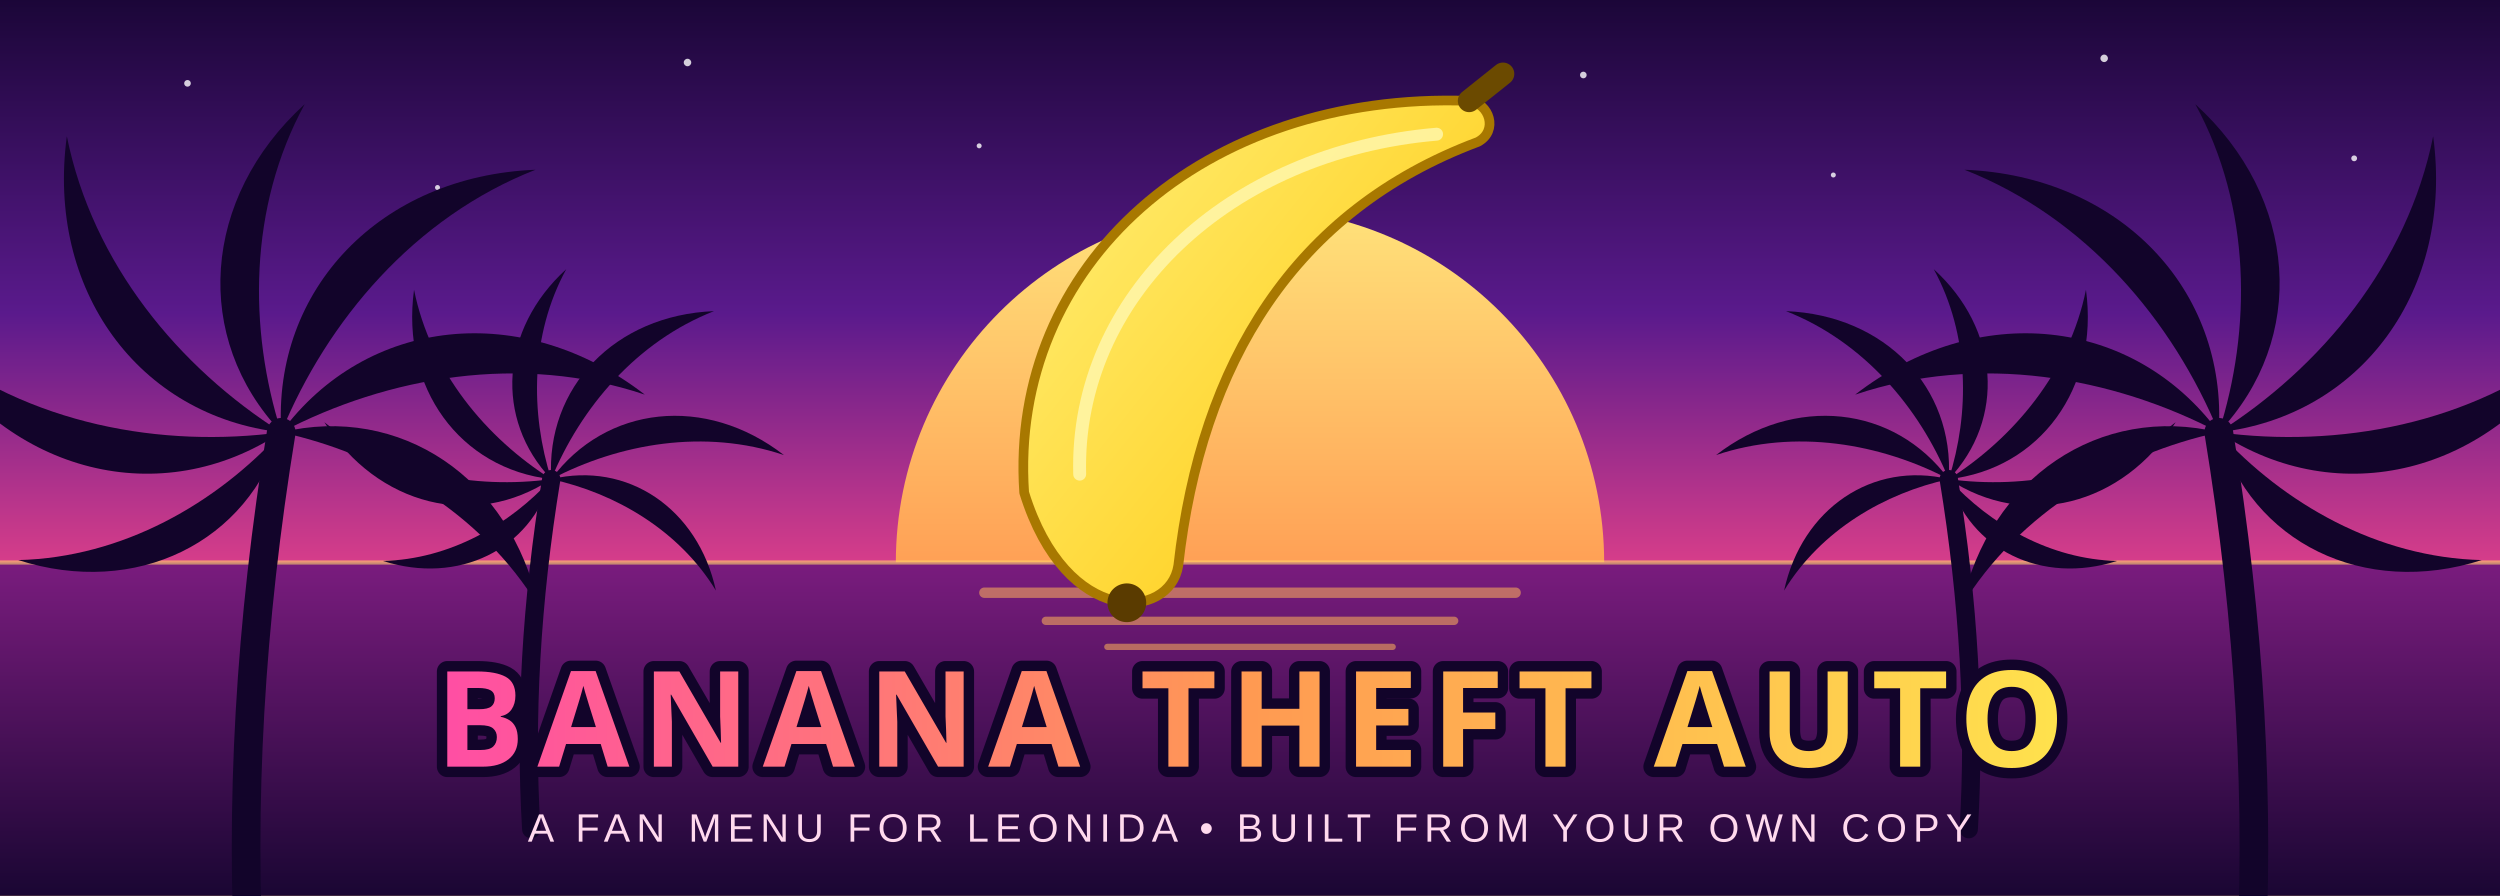
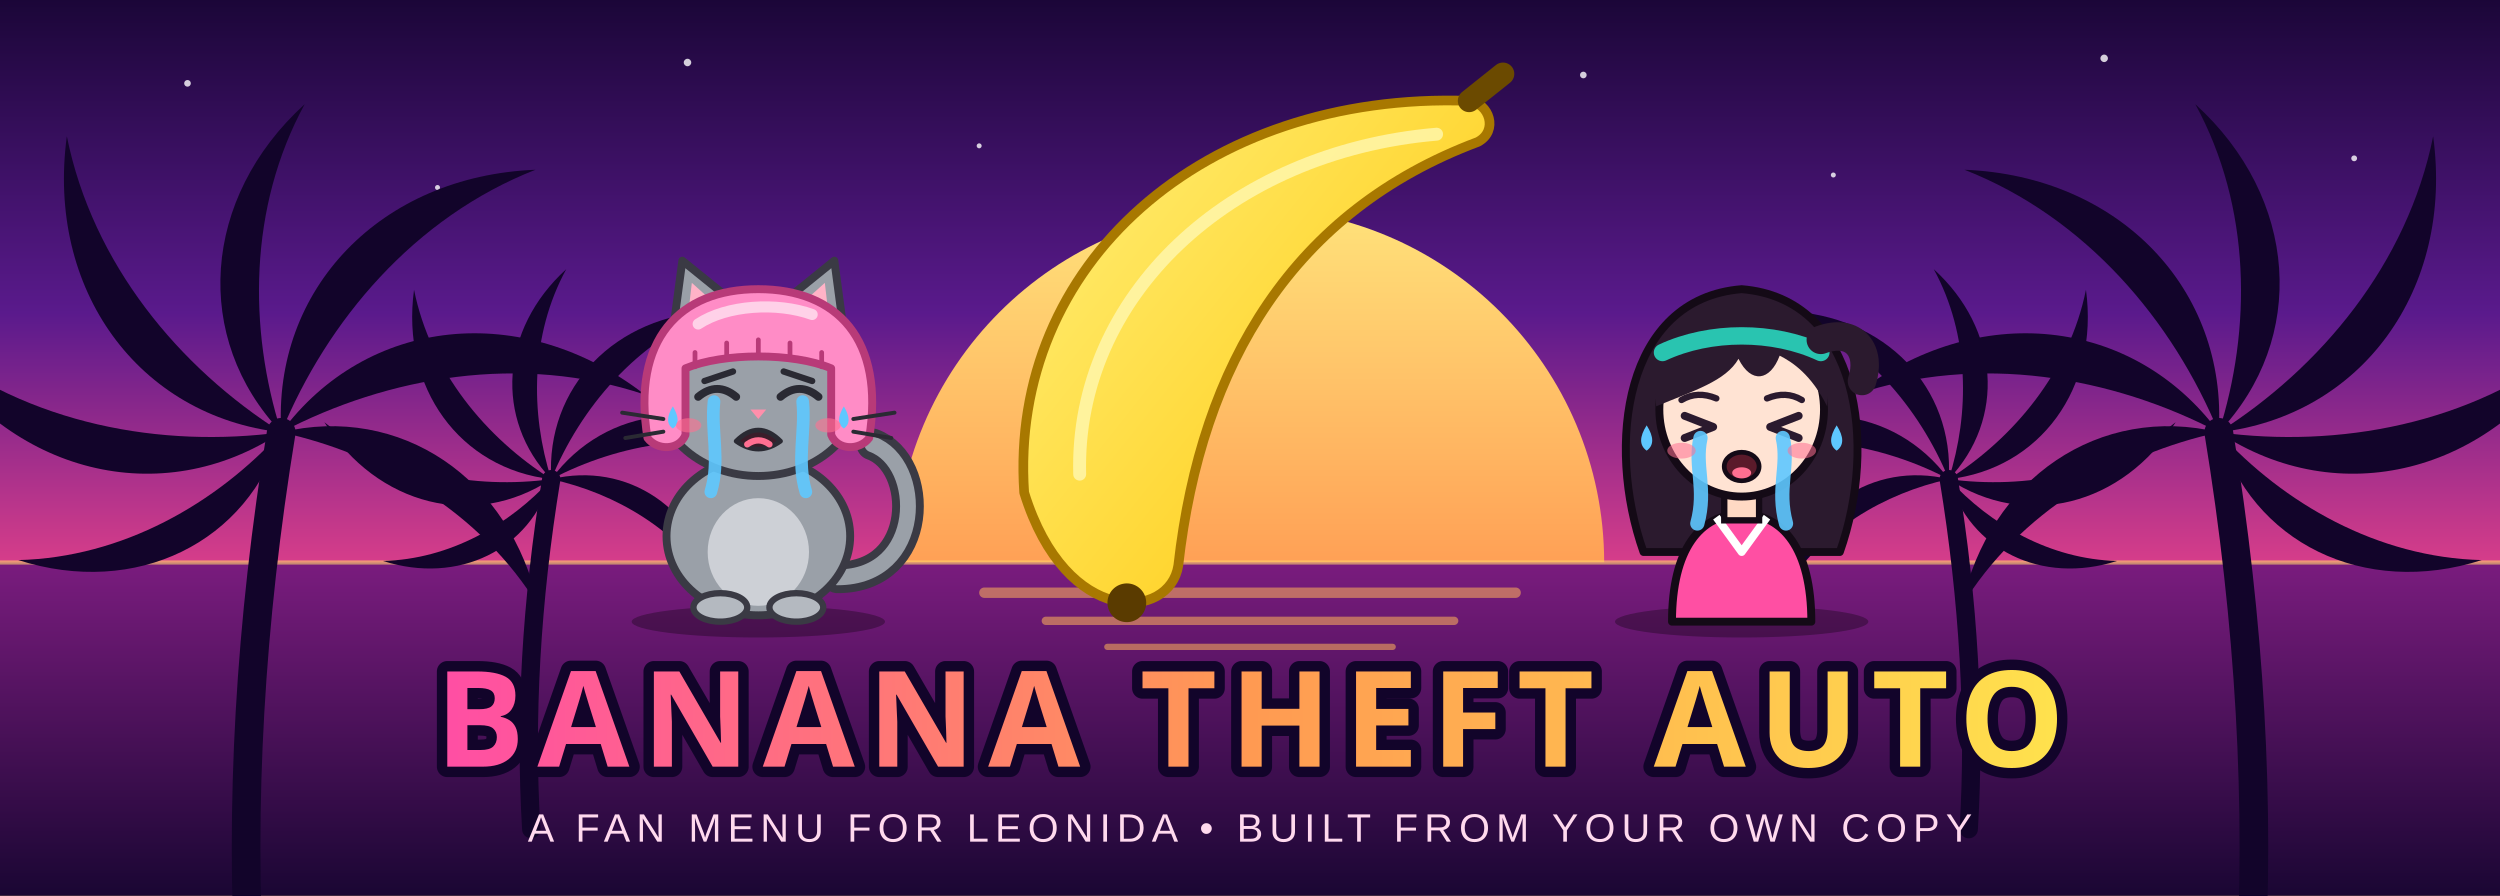
<svg xmlns="http://www.w3.org/2000/svg" width="1200" height="430" viewBox="0 0 1200 430" role="img" aria-label="Banana Theft Auto banner">
  <defs>
    <linearGradient id="sky" x1="0" y1="0" x2="0" y2="1">
      <stop offset="0" stop-color="#1b0638" />
      <stop offset=".35" stop-color="#5a1a8c" />
      <stop offset=".65" stop-color="#e0408a" />
      <stop offset=".85" stop-color="#ff8a4c" />
      <stop offset="1" stop-color="#ffd36b" />
    </linearGradient>
    <linearGradient id="sun" x1="0" y1="0" x2="0" y2="1">
      <stop offset="0" stop-color="#ffe27a" />
      <stop offset=".55" stop-color="#ff9a52" />
      <stop offset="1" stop-color="#ff4f8b" />
    </linearGradient>
    <linearGradient id="sea" x1="0" y1="0" x2="0" y2="1">
      <stop offset="0" stop-color="#7a1c7e" />
      <stop offset="1" stop-color="#1a0633" />
    </linearGradient>
    <linearGradient id="title" x1="0" y1="0" x2="1" y2="0">
      <stop offset="0" stop-color="#ff4fa3" />
      <stop offset=".5" stop-color="#ff9a52" />
      <stop offset="1" stop-color="#ffe14d" />
    </linearGradient>
    <linearGradient id="peel" x1="0" y1="0" x2="1" y2="1">
      <stop offset="0" stop-color="#fff07a" />
      <stop offset="1" stop-color="#ffc400" />
    </linearGradient>
    <clipPath id="above">
      <rect x="0" y="0" width="1200" height="270" />
    </clipPath>
    <path id="leaf" d="M0,0 C40,-38 100,-34 140,10 C96,-14 44,-14 0,0 Z" />
    <g id="palm">
      <path d="M0,160 Q-6,60 12,-50" fill="none" stroke="#12042a" stroke-width="11" stroke-linecap="round" />
      <g transform="translate(12,-50)" fill="#12042a">
        <use href="#leaf" transform="rotate(-170)" />
        <use href="#leaf" transform="rotate(-130)" />
        <use href="#leaf" transform="rotate(-90) scale(.9)" />
        <use href="#leaf" transform="rotate(-50)" />
        <use href="#leaf" transform="rotate(-10)" />
        <use href="#leaf" transform="rotate(30) scale(.85)" />
        <use href="#leaf" transform="rotate(150) scale(.8)" />
      </g>
    </g>
  </defs>
  <rect width="1200" height="430" fill="url(#sky)" />
  <g fill="#fff" opacity=".8">
    <circle cx="90" cy="40" r="1.6" />
    <circle cx="210" cy="90" r="1.2" />
    <circle cx="330" cy="30" r="1.8" />
    <circle cx="470" cy="70" r="1.2" />
    <circle cx="760" cy="36" r="1.6" />
    <circle cx="880" cy="84" r="1.2" />
    <circle cx="1010" cy="28" r="1.8" />
    <circle cx="1130" cy="76" r="1.4" />
  </g>
  <g clip-path="url(#above)">
    <circle cx="600" cy="270" r="170" fill="url(#sun)" />
  </g>
  <rect x="0" y="270" width="1200" height="160" fill="url(#sea)" />
  <g fill="#ffb25a" opacity=".55">
    <rect x="470" y="282" width="260" height="5" rx="2.5" />
    <rect x="500" y="296" width="200" height="4" rx="2" />
    <rect x="530" y="309" width="140" height="3" rx="1.5" />
  </g>
  <path d="M0,270 H1200" stroke="#ffd36b" stroke-width="2" opacity=".6" />
  <use href="#palm" transform="translate(120,270) scale(1.25)" />
  <use href="#palm" transform="translate(1080,270) scale(-1.25,1.25)" />
  <use href="#palm" transform="translate(255,270) scale(.8)" />
  <use href="#palm" transform="translate(945,270) scale(-.8,.8)" />
  <g transform="translate(600,150) rotate(-12) scale(1.55) translate(-100,-80)">
    <path d="M20,120 C30,50 100,10 180,30 C186,32 187,41 180,43 C120,52 82,92 62,152 C56,168 24,164 20,120 Z" fill="url(#peel)" stroke="#a87800" stroke-width="3" stroke-linejoin="round" />
    <path d="M38,118 C48,64 104,30 168,38" fill="none" stroke="#fff7b0" stroke-width="4" stroke-linecap="round" opacity=".8" />
    <path d="M180,30 L192,24" stroke="#6b4a00" stroke-width="7" stroke-linecap="round" />
    <circle cx="44" cy="160" r="6" fill="#5a3b00" />
  </g>
+   <g transform="translate(288,116) scale(.76)">
+     <ellipse cx="100" cy="240" rx="80" ry="10" fill="#000" opacity=".3" />
+     <g class="cat">
+       <path d="M150,212 C205,212 205,140 172,128" fill="none" stroke="#3a3a44" stroke-width="20" stroke-linecap="round" />
+       <path d="M150,212 C205,212 205,140 172,128" fill="none" stroke="#9aa0a8" stroke-width="10" stroke-linecap="round" />
+       <ellipse cx="100" cy="186" rx="58" ry="50" fill="#9aa0a8" stroke="#3a3a44" stroke-width="5" />
+       <ellipse cx="100" cy="196" rx="32" ry="34" fill="#cdd0d6" />
+       <ellipse cx="76" cy="231" rx="17" ry="9" fill="#b4b9c0" stroke="#3a3a44" stroke-width="4" />
+       <ellipse cx="124" cy="231" rx="17" ry="9" fill="#b4b9c0" stroke="#3a3a44" stroke-width="4" />
+       <path d="M44,72 L52,12 L94,46 Z" fill="#9aa0a8" stroke="#3a3a44" stroke-width="5" stroke-linejoin="round" />
+       <path d="M156,72 L148,12 L106,46 Z" fill="#9aa0a8" stroke="#3a3a44" stroke-width="5" stroke-linejoin="round" />
+       <path d="M55,52 L58,26 L78,44 Z" fill="#ffb3c7" />
+       <path d="M145,52 L142,26 L122,44 Z" fill="#ffb3c7" />
+       <ellipse cx="100" cy="94" rx="64" ry="54" fill="#9aa0a8" stroke="#3a3a44" stroke-width="5" />
+       <path d="M30,124 C20,62 50,30 100,30 C150,30 180,62 170,124 C164,132 150,132 146,122 L146,80 C122,70 78,70 54,80 L54,122 C50,132 36,132 30,124 Z" fill="#ff8cc6" stroke="#b83a78" stroke-width="5" stroke-linejoin="round" />
+       <path d="M62,52 C80,40 112,38 134,46" fill="none" stroke="#ffd1e8" stroke-width="7" stroke-linecap="round" />
+       <path d="M60,79 L60,70 M80,74 L80,64 M100,72 L100,62 M120,74 L120,64 M140,79 L140,70" stroke="#b83a78" stroke-width="3" stroke-linecap="round" />
+       <path d="M62,98 Q74,88 86,98" fill="none" stroke="#2a2a33" stroke-width="5" stroke-linecap="round" />
+       <path d="M114,98 Q126,88 138,98" fill="none" stroke="#2a2a33" stroke-width="5" stroke-linecap="round" />
+       <path d="M66,88 L84,82 M134,88 L116,82" stroke="#2a2a33" stroke-width="4" stroke-linecap="round" />
+       <path d="M72,101 C70,120 76,138 70,158" fill="none" stroke="#5ec8ff" stroke-width="8" stroke-linecap="round" opacity=".9" />
+       <path d="M128,101 C130,120 124,138 130,158" fill="none" stroke="#5ec8ff" stroke-width="8" stroke-linecap="round" opacity=".9" />
+       <path d="M46,104 q-6,10 0,14 q6,-4 0,-14 Z M154,104 q-6,10 0,14 q6,-4 0,-14 Z" fill="#5ec8ff" />
+       <path d="M95,106 L105,106 L100,112 Z" fill="#ff8fab" />
+       <path d="M86,126 Q100,112 114,126 Q100,136 86,126 Z" fill="#3b1d2a" stroke="#2a2a33" stroke-width="3" stroke-linejoin="round" />
+       <path d="M93,128 Q100,123 107,128" fill="none" stroke="#ff6f91" stroke-width="4" stroke-linecap="round" />
+       <ellipse cx="56" cy="116" rx="8" ry="4.5" fill="#ff6f91" opacity=".6" />
+       <ellipse cx="144" cy="116" rx="8" ry="4.5" fill="#ff6f91" opacity=".6" />
+       <path d="M40,112 L14,108 M40,120 L16,124 M160,112 L186,108 M160,120 L184,124" stroke="#2a2a33" stroke-width="2.5" stroke-linecap="round" />
+     </g>
+   </g>
+   <g transform="translate(760,116) scale(.76)">
+     <ellipse cx="100" cy="240" rx="80" ry="10" fill="#000" opacity=".3" />
+     <g class="fitgirl">
+       <path d="M38,196 C14,128 26,36 100,30 C174,36 186,128 162,196 Z" fill="#2b1a2e" stroke="#140a16" stroke-width="5" stroke-linejoin="round" />
+       <path d="M56,240 C56,194 74,172 100,172 C126,172 144,194 144,240 Z" fill="#ff4fa3" stroke="#140a16" stroke-width="5" stroke-linejoin="round" />
+       <path d="M84,174 L100,196 L116,174" fill="none" stroke="#fff" stroke-width="5" stroke-linejoin="round" />
+       <rect x="89" y="146" width="22" height="30" fill="#ffd9c4" stroke="#140a16" stroke-width="4" />
+       <ellipse cx="100" cy="106" rx="52" ry="55" fill="#ffe3d3" stroke="#140a16" stroke-width="5" />
+       <path d="M46,104 C42,52 68,36 100,36 C132,36 158,52 154,104 C144,84 132,76 124,72 C118,88 106,90 98,74 C90,88 70,94 46,104 Z" fill="#2b1a2e" />
+       <path d="M50,70 C80,56 120,56 150,70" fill="none" stroke="#29c4b0" stroke-width="11" stroke-linecap="round" />
+       <path d="M150,62 C172,54 182,70 176,88" fill="none" stroke="#2b1a2e" stroke-width="18" stroke-linecap="round" />
+       <path d="M62,100 Q72,94 84,99 M138,100 Q128,94 116,99" fill="none" stroke="#2b1a2e" stroke-width="4" stroke-linecap="round" />
+       <path d="M64,110 L82,117 L64,124" fill="none" stroke="#2b1a2e" stroke-width="5" stroke-linecap="round" stroke-linejoin="round" />
+       <path d="M136,110 L118,117 L136,124" fill="none" stroke="#2b1a2e" stroke-width="5" stroke-linecap="round" stroke-linejoin="round" />
+       <path d="M74,124 C70,142 78,156 72,178" fill="none" stroke="#5ec8ff" stroke-width="9" stroke-linecap="round" opacity=".9" />
+       <path d="M126,124 C130,142 122,156 128,178" fill="none" stroke="#5ec8ff" stroke-width="9" stroke-linecap="round" opacity=".9" />
+       <path d="M40,116 q-7,11 0,16 q7,-5 0,-16 Z M160,116 q-7,11 0,16 q7,-5 0,-16 Z" fill="#5ec8ff" />
+       <ellipse cx="100" cy="142" rx="11" ry="9" fill="#5a1a2a" stroke="#140a16" stroke-width="3" />
+       <ellipse cx="100" cy="146" rx="6" ry="3.5" fill="#ff6f91" />
+       <ellipse cx="62" cy="132" rx="9" ry="5" fill="#ff6f91" opacity=".55" />
+       <ellipse cx="138" cy="132" rx="9" ry="5" fill="#ff6f91" opacity=".55" />
+     </g>
+   </g>
  <g font-family="Arial Black, Impact, Segoe UI, sans-serif" text-anchor="middle" font-weight="900">
    <text x="600" y="368" font-size="64" letter-spacing="6" fill="#12042a" stroke="#12042a" stroke-width="10" stroke-linejoin="round">BANANA THEFT AUTO</text>
    <text x="600" y="368" font-size="64" letter-spacing="6" fill="url(#title)">BANANA THEFT AUTO</text>
  </g>
  <text x="600" y="404" font-family="Segoe UI, Arial, sans-serif" font-size="19" text-anchor="middle" fill="#ffd9ee" letter-spacing="3">A FAN MENU FOR LEONIDA  •  BUILT FROM YOUR OWN COPY</text>
</svg>
